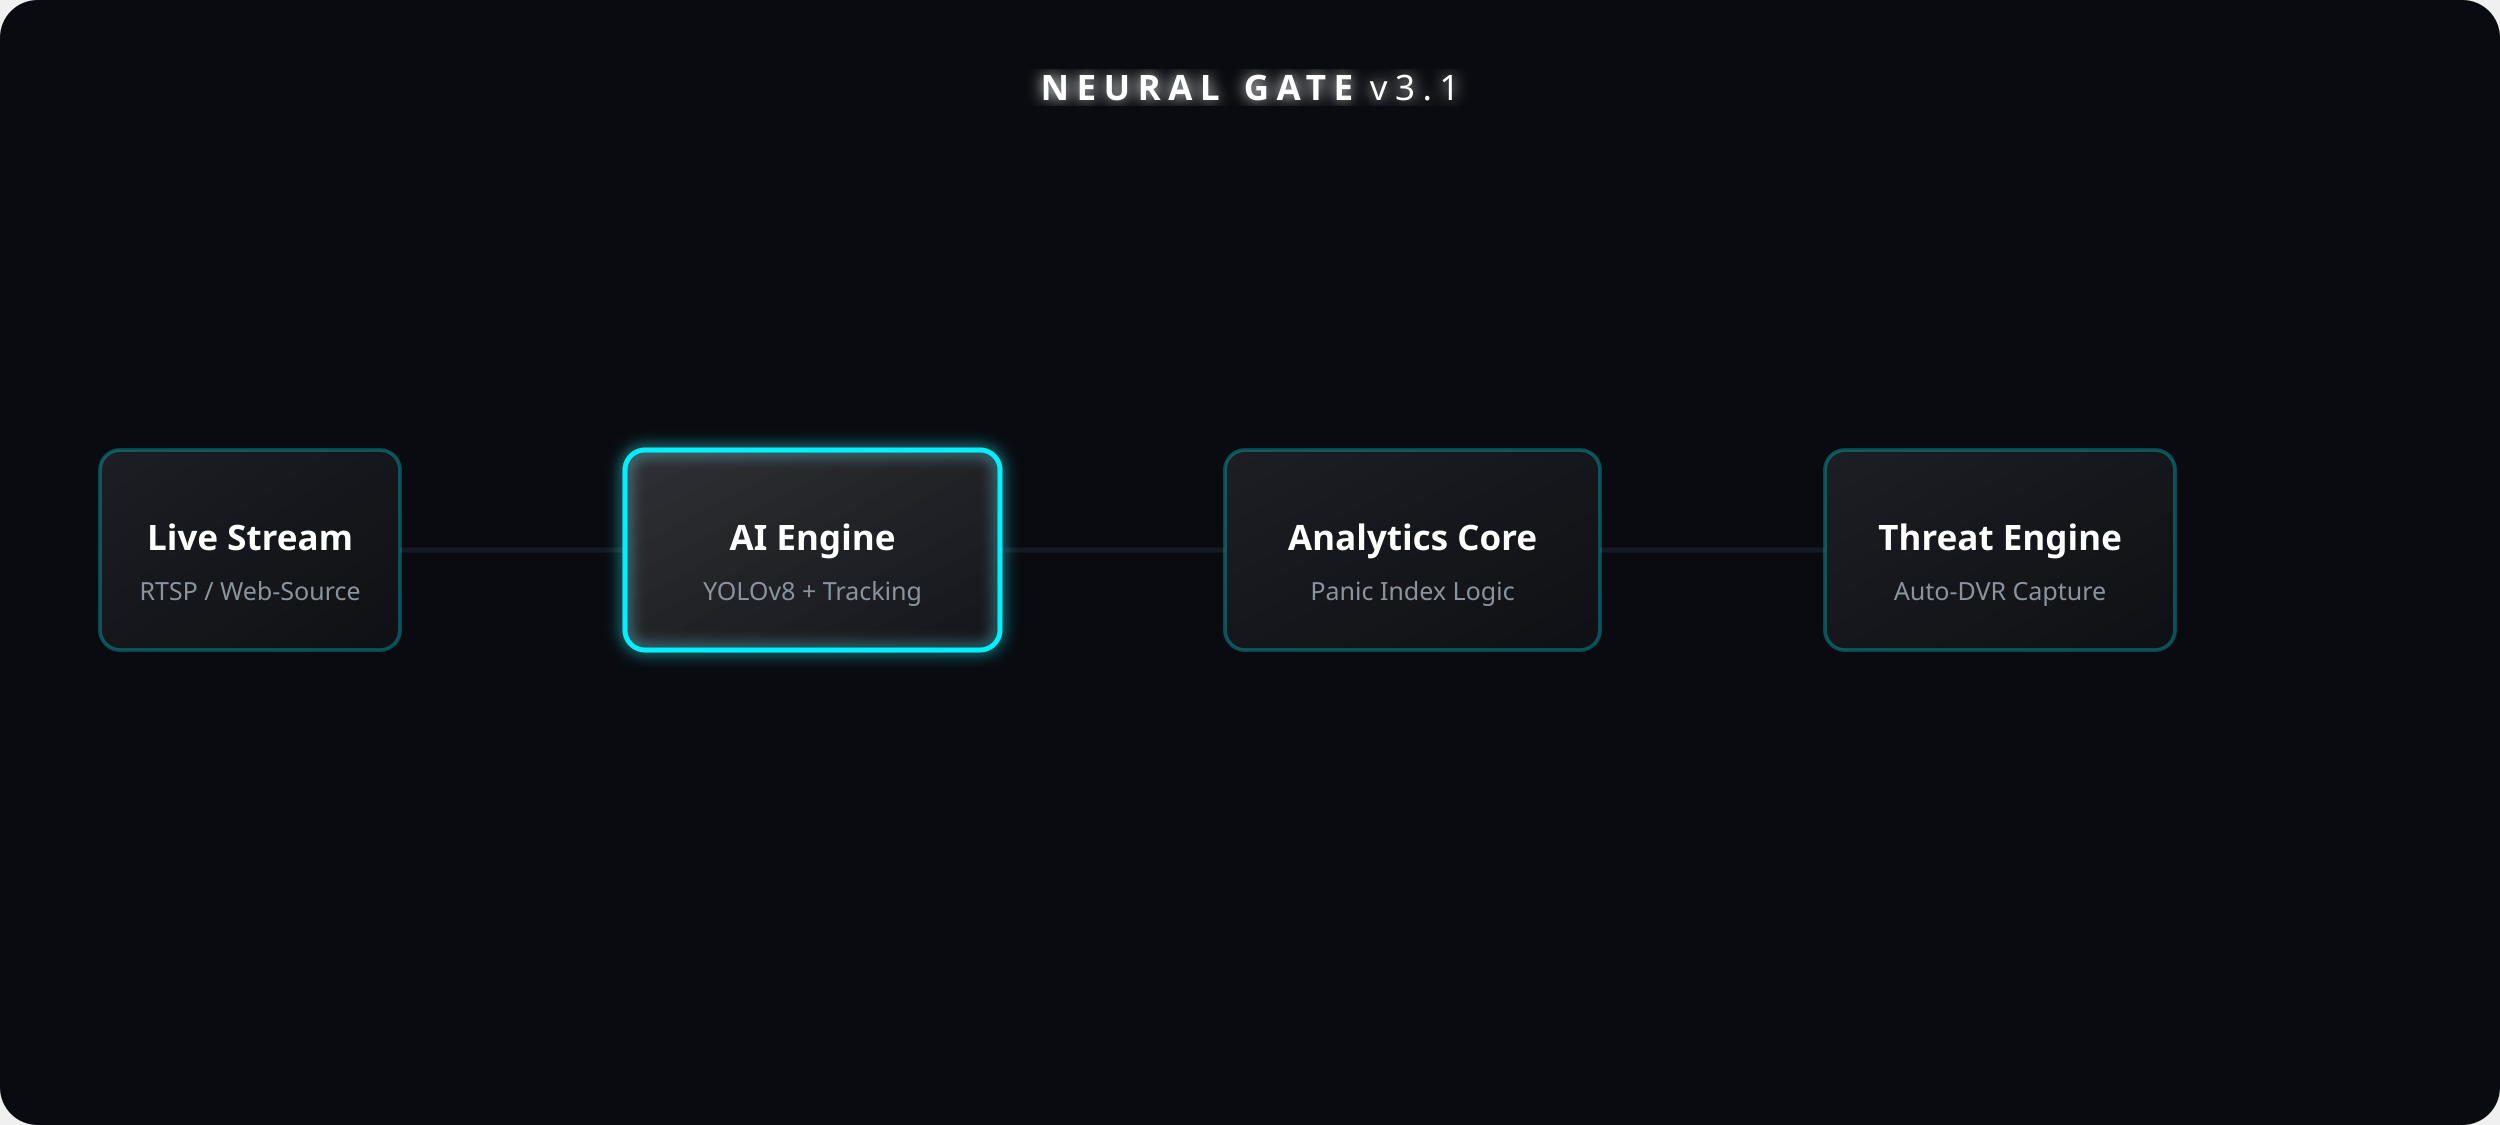
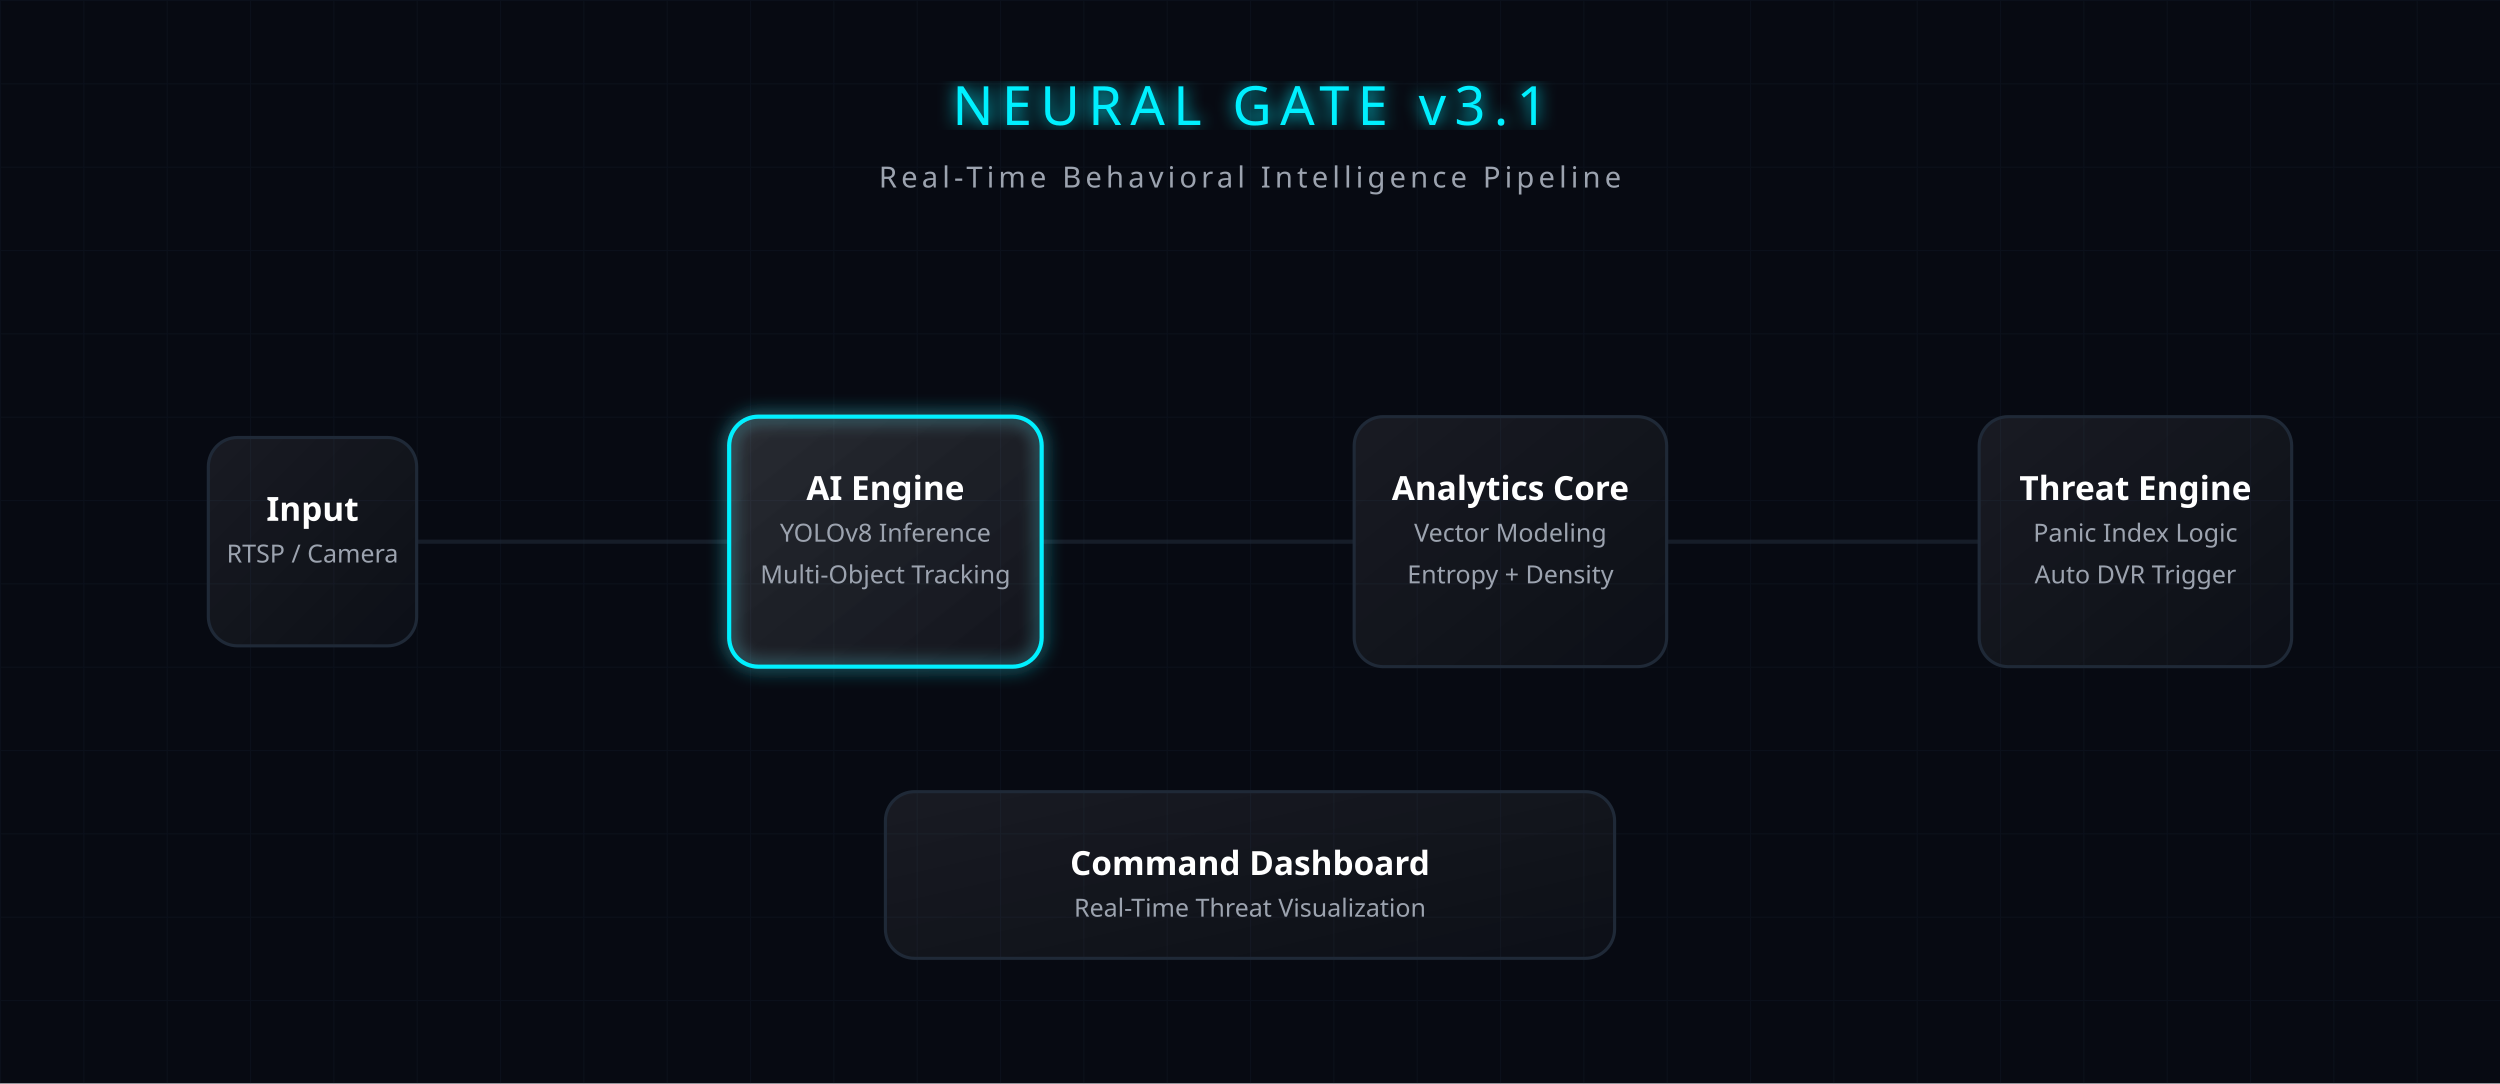
- <svg xmlns="http://www.w3.org/2000/svg" viewBox="0 0 1000 450">
-   <rect width="1000" height="450" fill="#090B10" rx="15" />
+ <svg xmlns="http://www.w3.org/2000/svg" viewBox="0 0 1200 520">
+   <rect width="1200" height="520" fill="#070A12" />
+   <defs>
+     <pattern id="grid" width="40" height="40" patternUnits="userSpaceOnUse">
+       <path d="M40 0 L0 0 0 40" fill="none" stroke="#111827" stroke-width="1" />
+     </pattern>
+   </defs>
+   <rect width="1200" height="520" fill="url(#grid)" opacity="0.4" />
  <defs>
    <linearGradient id="glass" x1="0%" y1="0%" x2="100%" y2="100%">
-       <stop offset="0%" stop-color="white" stop-opacity="0.08" />
+       <stop offset="0%" stop-color="white" stop-opacity="0.07" />
      <stop offset="100%" stop-color="white" stop-opacity="0.02" />
    </linearGradient>
-     <filter id="neon" x="-20%" y="-20%" width="140%" height="140%">
-       <feGaussianBlur stdDeviation="3" result="blur" />
-       <feComposite in="SourceGraphic" in2="blur" operator="over" />
+     <linearGradient id="neonStroke" x1="0%" y1="0%" x2="100%" y2="0%">
+       <stop offset="0%" stop-color="#00F0FF" />
+       <stop offset="100%" stop-color="#7C3AED" />
+     </linearGradient>
+     <filter id="glow">
+       <feGaussianBlur stdDeviation="4" result="blur" />
+       <feMerge>
+         <feMergeNode in="blur" />
+         <feMergeNode in="SourceGraphic" />
+       </feMerge>
    </filter>
-     <style>
-       .node { fill: url(#glass); stroke: rgba(0, 240, 255, 0.3); stroke-width: 1.5; rx: 8; }
-       .text-m { fill: #FFFFFF; font-family: 'Segoe UI', sans-serif; font-size: 14px; font-weight: 700; text-anchor: middle; }
-       .text-s { fill: #8B949E; font-family: 'Segoe UI', sans-serif; font-size: 10px; text-anchor: middle; }
-       .path-bg { stroke: #1F2937; stroke-width: 2; fill: none; }
-       .path-p { stroke: #00F0FF; stroke-width: 2; fill: none; stroke-dasharray: 6, 100; filter: url(#neon); animation: flow 2.5s linear infinite; }
-       @keyframes flow { to { stroke-dashoffset: -106; } }
-       .active-node { stroke: #00F0FF; stroke-width: 2; filter: url(#neon); }
-     </style>
  </defs>
-   <text x="500" y="40" class="text-m" font-size="20" fill="#00F0FF" filter="url(#neon)" letter-spacing="3px">NEURAL GATE <tspan font-weight="300" fill="white">v3.1</tspan>
+   <text x="600" y="60" text-anchor="middle" fill="#00F0FF" font-family="Segoe UI" font-size="26" letter-spacing="4" filter="url(#glow)">
+         NEURAL GATE v3.1
  </text>
-   <g opacity="0.5">
-     <path d="M160 220 H250" class="path-bg" />
-     <path d="M160 220 H250" class="path-p" />
-     <path d="M400 220 H490" class="path-bg" />
-     <path d="M400 220 H490" class="path-p" style="animation-delay: 0.6s" />
-     <path d="M640 220 H730" class="path-bg" />
-     <path d="M640 220 H730" class="path-p" style="animation-delay: 1.2s" />
+   <text x="600" y="90" text-anchor="middle" fill="#9CA3AF" font-family="Segoe UI" font-size="14" letter-spacing="2">
+         Real-Time Behavioral Intelligence Pipeline
+   </text>
+   <g opacity="0.6">
+     <path d="M200 260 H350" stroke="#1F2937" stroke-width="2" />
+     <path d="M200 260 H350" stroke="url(#neonStroke)" stroke-width="3" stroke-dasharray="8 120" filter="url(#glow)">
+       <animate attributeName="stroke-dashoffset" from="0" to="-128" dur="3s" repeatCount="indefinite" />
+     </path>
+     <path d="M500 260 H650" stroke="#1F2937" stroke-width="2" />
+     <path d="M500 260 H650" stroke="url(#neonStroke)" stroke-width="3" stroke-dasharray="8 120" filter="url(#glow)">
+       <animate attributeName="stroke-dashoffset" from="0" to="-128" dur="3s" begin="0.5s" repeatCount="indefinite" />
+     </path>
+     <path d="M800 260 H950" stroke="#1F2937" stroke-width="2" />
+     <path d="M800 260 H950" stroke="url(#neonStroke)" stroke-width="3" stroke-dasharray="8 120" filter="url(#glow)">
+       <animate attributeName="stroke-dashoffset" from="0" to="-128" dur="3s" begin="1s" repeatCount="indefinite" />
+     </path>
+   </g>
+   <style>
+     .node {
+       fill: url(#glass);
+       stroke: #1F2937;
+       stroke-width: 1.5;
+       rx: 14;
+     }
+     .node-title {
+       fill: #FFFFFF;
+       font-family: 'Segoe UI';
+       font-size: 16px;
+       font-weight: 600;
+       text-anchor: middle;
+     }
+     .node-sub {
+       fill: #9CA3AF;
+       font-family: 'Segoe UI';
+       font-size: 12px;
+       text-anchor: middle;
+     }
+     .active {
+       stroke: #00F0FF;
+       stroke-width: 2;
+       filter: url(#glow);
+     }
+   </style>
+   <g>
+     <rect x="100" y="210" width="100" height="100" class="node" />
+     <text x="150" y="250" class="node-title">Input</text>
+     <text x="150" y="270" class="node-sub">RTSP / Camera</text>
  </g>
  <g>
-     <rect x="40" y="180" width="120" height="80" class="node" />
-     <text x="100" y="220" class="text-m">Live Stream</text>
-     <text x="100" y="240" class="text-s">RTSP / Web-Source</text>
+     <rect x="350" y="200" width="150" height="120" class="node active" />
+     <text x="425" y="240" class="node-title">AI Engine</text>
+     <text x="425" y="260" class="node-sub">YOLOv8 Inference</text>
+     <text x="425" y="280" class="node-sub">Multi-Object Tracking</text>
  </g>
  <g>
-     <rect x="250" y="180" width="150" height="80" class="node active-node" />
-     <text x="325" y="220" class="text-m">AI Engine</text>
-     <text x="325" y="240" class="text-s">YOLOv8 + Tracking</text>
+     <rect x="650" y="200" width="150" height="120" class="node" />
+     <text x="725" y="240" class="node-title">Analytics Core</text>
+     <text x="725" y="260" class="node-sub">Vector Modeling</text>
+     <text x="725" y="280" class="node-sub">Entropy + Density</text>
  </g>
  <g>
-     <rect x="490" y="180" width="150" height="80" class="node" />
-     <text x="565" y="220" class="text-m">Analytics Core</text>
-     <text x="565" y="240" class="text-s">Panic Index Logic</text>
+     <rect x="950" y="200" width="150" height="120" class="node" />
+     <text x="1025" y="240" class="node-title">Threat Engine</text>
+     <text x="1025" y="260" class="node-sub">Panic Index Logic</text>
+     <text x="1025" y="280" class="node-sub">Auto DVR Trigger</text>
  </g>
  <g>
-     <rect x="730" y="180" width="140" height="80" class="node" />
-     <text x="800" y="220" class="text-m">Threat Engine</text>
-     <text x="800" y="240" class="text-s">Auto-DVR Capture</text>
+     <rect x="425" y="380" width="350" height="80" class="node" />
+     <text x="600" y="420" class="node-title">Command Dashboard</text>
+     <text x="600" y="440" class="node-sub">Real-Time Threat Visualization</text>
  </g>
+   <path d="M1025 320 V380" stroke="url(#neonStroke)" stroke-width="2" stroke-dasharray="6 80" filter="url(#glow)">
+     <animate attributeName="stroke-dashoffset" from="0" to="-86" dur="2.5s" repeatCount="indefinite" />
+   </path>
</svg>
